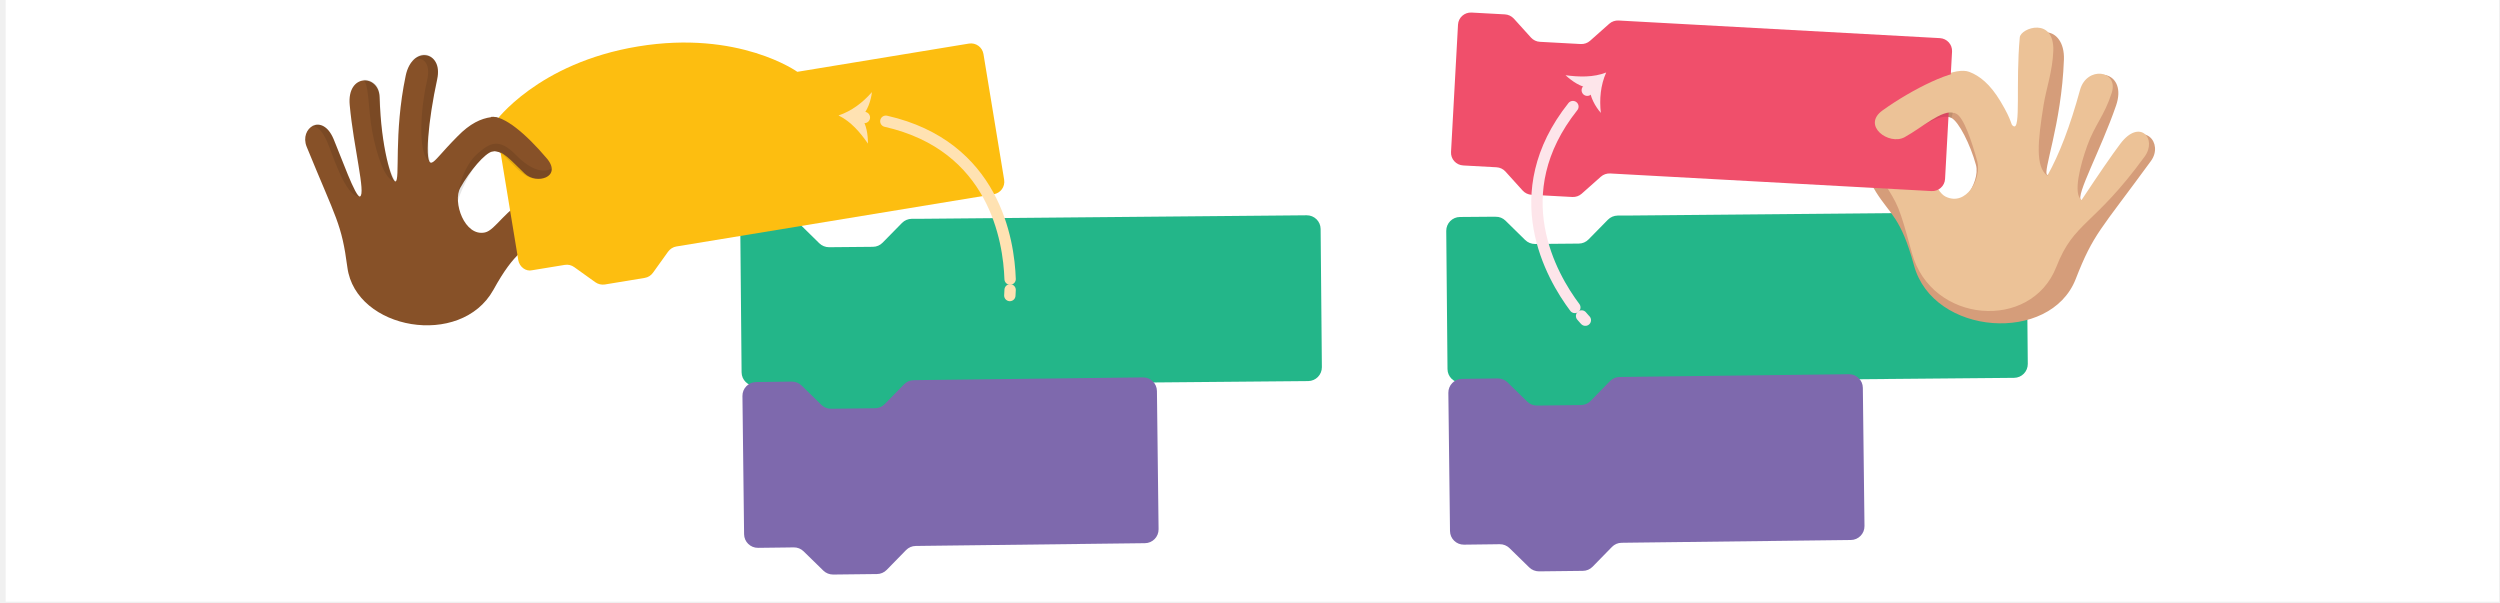
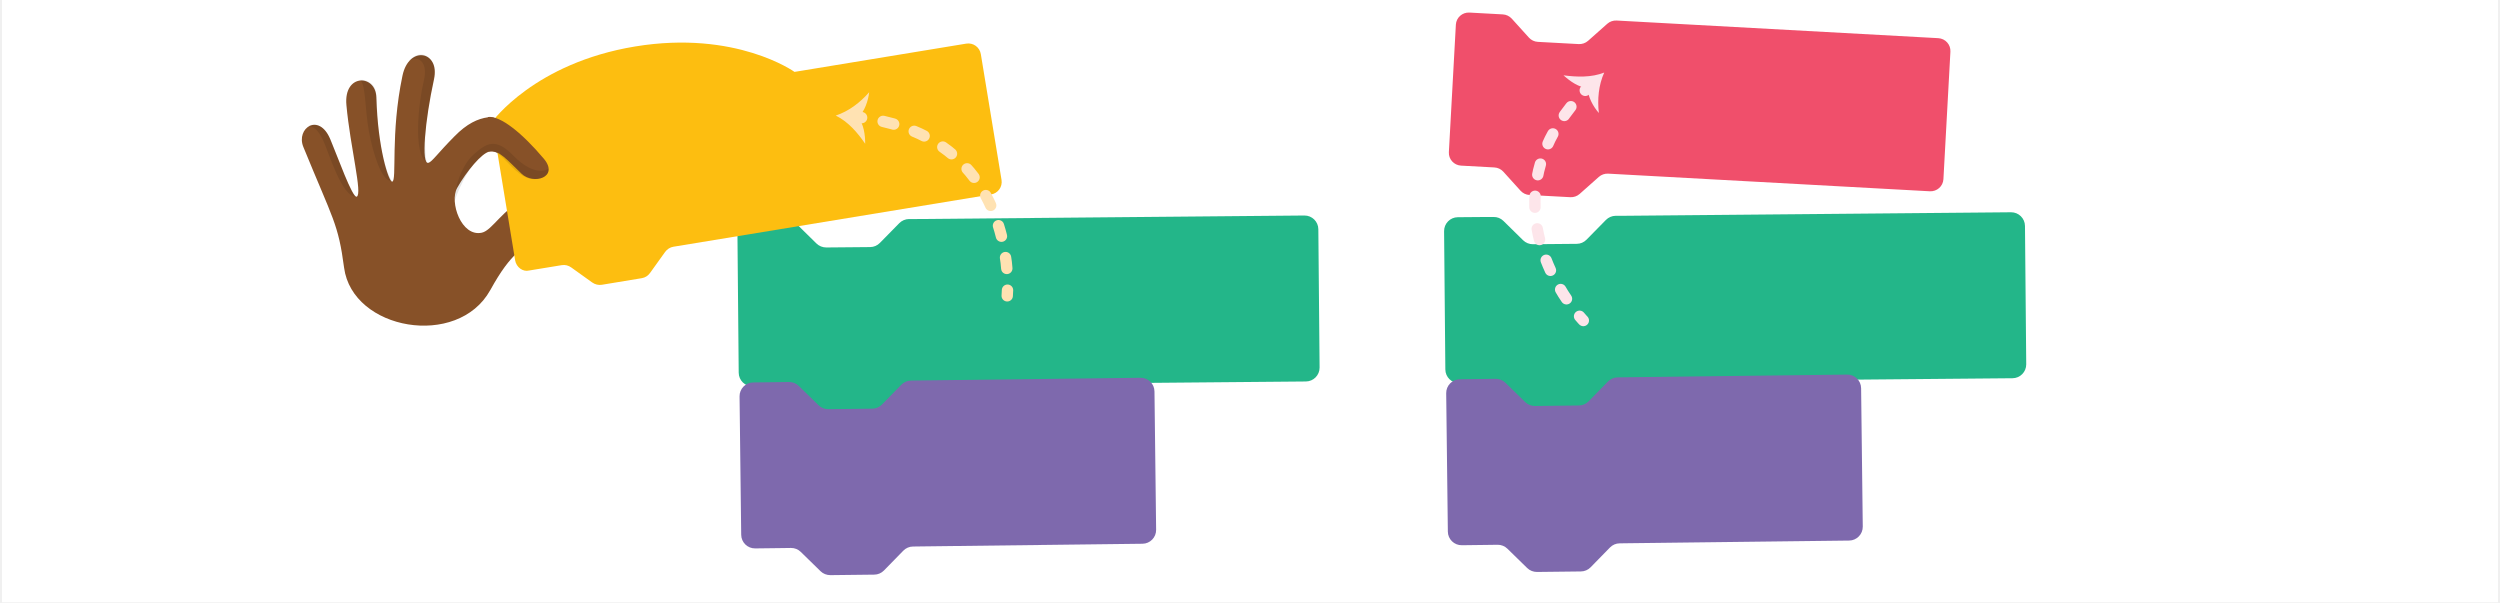
- <svg xmlns="http://www.w3.org/2000/svg" width="440" height="106" viewBox="0 0 440 106" fill="none">
-   <g clip-path="url(#clip0_1997_8733)">
-     <path d="M439.83 0H1V105.89H439.83V0Z" fill="white" />
-     <path fill-rule="evenodd" clip-rule="evenodd" d="M282.99 38.67C283.44 38.21 284.06 37.95 284.7 37.94H286.12L354.22 37.32C355.56 37.31 356.66 38.39 356.67 39.73L356.89 64.05C356.9 65.39 355.82 66.49 354.48 66.5L286.38 67.11H284.96C284.31 67.13 283.7 67.39 283.25 67.85L279.84 71.32C279.39 71.78 278.77 72.04 278.13 72.05L270.42 72.12C269.77 72.12 269.15 71.88 268.69 71.42L265.22 68.01C264.76 67.56 264.14 67.31 263.49 67.31H262.07L257.21 67.37C255.87 67.38 254.77 66.3 254.76 64.96L254.54 40.64C254.53 39.3 255.61 38.2 256.95 38.19L261.81 38.15H263.23C263.88 38.13 264.5 38.38 264.96 38.83L268.43 42.24C268.89 42.69 269.51 42.94 270.16 42.94L277.87 42.87C278.52 42.87 279.13 42.6 279.58 42.14L282.99 38.67Z" fill="#23B689" />
-     <path fill-rule="evenodd" clip-rule="evenodd" d="M283.35 67.08C283.8 66.62 284.42 66.35 285.06 66.35L286.48 66.33L325.4 65.86C326.74 65.84 327.85 66.92 327.86 68.26L328.15 92.58C328.17 93.92 327.09 95.03 325.75 95.04L286.83 95.51L285.41 95.53C284.76 95.53 284.15 95.8 283.7 96.26L280.3 99.74C279.85 100.2 279.23 100.47 278.59 100.47L270.88 100.56C270.23 100.56 269.61 100.32 269.15 99.87L265.67 96.47C265.21 96.02 264.59 95.77 263.94 95.78L262.52 95.8L257.66 95.86C256.32 95.88 255.21 94.8 255.2 93.46L254.91 69.14C254.89 67.8 255.97 66.69 257.31 66.68L262.17 66.62L263.59 66.6C264.24 66.6 264.86 66.84 265.32 67.29L268.8 70.69C269.26 71.14 269.88 71.39 270.53 71.38L278.24 71.29C278.88 71.29 279.5 71.02 279.95 70.56L283.35 67.08Z" fill="#7E69AD" />
-     <path fill-rule="evenodd" clip-rule="evenodd" d="M158.75 39.24C159.2 38.78 159.82 38.52 160.46 38.51H161.88L229.98 37.89C231.32 37.88 232.42 38.96 232.43 40.3L232.65 64.62C232.66 65.96 231.58 67.06 230.24 67.07L162.14 67.68H160.72C160.07 67.7 159.46 67.96 159.01 68.42L155.6 71.89C155.15 72.35 154.53 72.61 153.89 72.62L146.18 72.69C145.53 72.69 144.91 72.45 144.45 71.99L140.98 68.58C140.52 68.13 139.9 67.88 139.25 67.88H137.83L132.97 67.94C131.63 67.95 130.53 66.87 130.52 65.53L130.3 41.21C130.29 39.87 131.37 38.77 132.71 38.76L137.57 38.72H138.99C139.64 38.7 140.26 38.95 140.72 39.4L144.19 42.81C144.65 43.26 145.27 43.51 145.92 43.51L153.63 43.44C154.28 43.44 154.89 43.17 155.34 42.71L158.75 39.24Z" fill="#23B689" />
-     <path fill-rule="evenodd" clip-rule="evenodd" d="M159.11 67.64C159.56 67.18 160.18 66.91 160.82 66.91L162.24 66.89L201.16 66.42C202.5 66.4 203.61 67.48 203.62 68.82L203.91 93.14C203.93 94.48 202.85 95.59 201.51 95.6L162.59 96.07L161.17 96.09C160.52 96.09 159.91 96.36 159.46 96.82L156.06 100.3C155.61 100.76 154.99 101.03 154.35 101.03L146.64 101.12C145.99 101.12 145.37 100.88 144.91 100.43L141.43 97.03C140.97 96.58 140.35 96.33 139.7 96.34L138.28 96.36L133.42 96.42C132.08 96.44 130.97 95.36 130.96 94.02L130.67 69.7C130.65 68.36 131.73 67.25 133.07 67.24L137.93 67.18L139.35 67.16C140 67.16 140.62 67.4 141.08 67.85L144.56 71.25C145.02 71.7 145.64 71.95 146.29 71.94L154 71.85C154.64 71.85 155.26 71.58 155.71 71.12L159.11 67.64Z" fill="#7E69AD" />
-     <path d="M330.14 33.73C325.35 26.03 331.6 25.66 334.27 27.74C338.27 30.86 339.23 35.39 341.1 36.32C344.76 38.12 348.61 32.09 347.77 29.04C346.79 25.44 344.73 21.38 343.44 20.75C341.72 19.9 339.53 21.65 336.34 23.45C333.57 25.02 329.08 22.36 332.83 19.61C338.02 15.8 342.95 13.49 345.27 14.37C347.1 15.07 348.92 16.52 350.72 19.5C353.03 23.34 353.74 25.27 354.34 25.63C355.7 26.44 356.97 17.78 357.14 9.69C357.26 4.08 363.47 4.4 363.25 10.49C362.84 21.95 359.39 30.45 360.33 30.79C360.98 31.03 364.57 25.19 367.16 15.69C368.33 11.4 374.44 12.73 372.43 18.57C369.77 26.31 365.26 34.47 366.28 35.23C366.99 35.76 371.73 28.52 373.89 25.64C377.29 21.12 380.86 25.19 378.56 28.34C369.57 40.66 368.46 41.08 365.32 49.12C360.87 60.52 340.25 59.15 336.86 46.7C334.53 38.16 332.7 37.85 330.12 33.71L330.14 33.73Z" fill="#D59D7A" />
-     <path fill-rule="evenodd" clip-rule="evenodd" d="M331.45 32.01C326.66 24.31 332.91 23.94 335.58 26.02C339.58 29.14 340.54 33.67 342.41 34.6C346.07 36.4 348.82 31.41 347.99 28.36C347.01 24.76 345.59 20.65 344.31 20.02C342.59 19.17 340.85 19.93 337.67 21.73C334.9 23.3 330.41 20.64 334.16 17.89C339.35 14.08 344.28 11.77 346.6 12.65C348.43 13.35 350.25 14.8 352.05 17.78C354.36 21.62 353.75 21.84 354.36 22.2C355.72 23.01 354.73 14.68 355.48 6.58C355.64 4.9 361.59 2.88 361.38 8.97C361.25 12.5 360.14 15.59 359.68 18.43C358.65 24.8 358.19 29.36 360.33 30.93C362.43 27.2 364.35 22.18 366.08 15.85C367.25 11.56 372.95 12.33 371.66 16.36C370.36 20.4 368.72 21.89 367.37 25.6C366.12 29.05 364.81 34.11 366.35 35.21C369.46 30.52 371.73 27.22 373.18 25.3C376.58 20.78 379.75 24.41 377.45 27.57C368.46 39.89 365.06 38.92 361.92 46.96C357.47 58.36 339.88 56.97 336.49 44.51C334.16 35.97 334.07 36.15 331.5 32.01H331.45Z" fill="#ECC297" />
-     <path fill-rule="evenodd" clip-rule="evenodd" d="M255.38 26.76L256.61 4.33C256.68 3.09 257.75 2.14 259 2.21L264.86 2.53C265.46 2.56 266.02 2.83 266.43 3.27L269.46 6.62C269.86 7.06 270.42 7.33 271.03 7.36L278.21 7.75C278.81 7.78 279.4 7.58 279.85 7.18L283.23 4.18C283.68 3.78 284.27 3.58 284.87 3.61L341.42 6.71C342.67 6.78 343.63 7.84 343.56 9.08L342.33 31.51C342.26 32.75 341.19 33.7 339.94 33.63L283.39 30.53C282.79 30.5 282.2 30.7 281.75 31.1L278.37 34.1C277.92 34.5 277.33 34.7 276.73 34.67L269.55 34.28C268.95 34.25 268.39 33.98 267.98 33.53L264.95 30.18C264.55 29.74 263.98 29.47 263.38 29.44L257.52 29.12C256.27 29.05 255.31 27.99 255.38 26.75V26.76Z" fill="#F04F6B" />
-     <g opacity="0.1">
-       <path d="M343.46 20.77C341.73 19.91 339.23 21.69 336.05 23.44C333.29 24.96 328.77 22.3 332.5 19.63C337.66 15.92 342.82 13.61 345.15 14.5L343.45 20.78L343.46 20.77Z" fill="black" />
+ <svg xmlns="http://www.w3.org/2000/svg" width="440" height="106" id="Layer_2" viewBox="0 0 438.83 105.89">
+   <defs>
+     <mask id="mask" x="327.39" y="5.71" width="50.92" height="51.23" maskUnits="userSpaceOnUse" />
+     <mask id="mask-1" x="330.09" y="14.3" width="14.07" height="9.58" maskUnits="userSpaceOnUse" />
+   </defs>
+   <g id="Layer_1-2">
+     <g>
+       <rect width="438.83" height="105.89" fill="#fff" />
+       <g>
+         <path d="M281.99,38.67c.45-.46,1.07-.72,1.71-.73h1.42s68.1-.62,68.1-.62c1.34-.01,2.44,1.07,2.45,2.41l.22,24.32c.01,1.34-1.07,2.44-2.41,2.45l-68.1,.61h-1.42c-.65,.02-1.26,.28-1.71,.74l-3.41,3.47c-.45,.46-1.07,.72-1.71,.73l-7.71,.07c-.65,0-1.27-.24-1.73-.7l-3.47-3.41c-.46-.45-1.08-.7-1.73-.7h-1.42s-4.86,.06-4.86,.06c-1.34,.01-2.44-1.07-2.45-2.41l-.22-24.32c-.01-1.34,1.07-2.44,2.41-2.45l4.86-.04h1.42c.65-.02,1.27,.23,1.73,.68l3.47,3.41c.46,.45,1.08,.7,1.73,.7l7.71-.07c.65,0,1.26-.27,1.71-.73l3.41-3.47Z" fill="#23b689" fill-rule="evenodd" />
+         <path d="M282.35,67.08c.45-.46,1.07-.73,1.71-.73l1.42-.02,38.92-.47c1.34-.02,2.45,1.06,2.46,2.4l.29,24.32c.02,1.34-1.06,2.45-2.4,2.46l-38.92,.47-1.42,.02c-.65,0-1.26,.27-1.71,.73l-3.4,3.48c-.45,.46-1.07,.73-1.71,.73l-7.71,.09c-.65,0-1.27-.24-1.73-.69l-3.48-3.4c-.46-.45-1.08-.7-1.73-.69l-1.42,.02-4.86,.06c-1.34,.02-2.45-1.06-2.46-2.4l-.29-24.32c-.02-1.34,1.06-2.45,2.4-2.46l4.86-.06,1.42-.02c.65,0,1.27,.24,1.73,.69l3.48,3.4c.46,.45,1.08,.7,1.73,.69l7.71-.09c.64,0,1.26-.27,1.71-.73l3.4-3.48Z" fill="#7e69ad" fill-rule="evenodd" />
+         <path d="M157.75,39.24c.45-.46,1.07-.72,1.71-.73h1.42s68.1-.62,68.1-.62c1.34-.01,2.44,1.07,2.45,2.41l.22,24.32c.01,1.34-1.07,2.44-2.41,2.45l-68.1,.61h-1.42c-.65,.02-1.26,.28-1.71,.74l-3.41,3.47c-.45,.46-1.07,.72-1.71,.73l-7.71,.07c-.65,0-1.27-.24-1.73-.7l-3.47-3.41c-.46-.45-1.08-.7-1.73-.7h-1.42s-4.86,.06-4.86,.06c-1.34,.01-2.44-1.07-2.45-2.41l-.22-24.32c-.01-1.34,1.07-2.44,2.41-2.45l4.86-.04h1.42c.65-.02,1.27,.23,1.73,.68l3.47,3.41c.46,.45,1.08,.7,1.73,.7l7.71-.07c.65,0,1.26-.27,1.71-.73l3.41-3.47Z" fill="#23b689" fill-rule="evenodd" />
+         <path d="M158.11,67.64c.45-.46,1.07-.73,1.71-.73l1.42-.02,38.92-.47c1.34-.02,2.45,1.06,2.46,2.4l.29,24.32c.02,1.34-1.06,2.45-2.4,2.46l-38.92,.47-1.42,.02c-.65,0-1.26,.27-1.71,.73l-3.4,3.48c-.45,.46-1.07,.73-1.71,.73l-7.71,.09c-.65,0-1.27-.24-1.73-.69l-3.48-3.4c-.46-.45-1.08-.7-1.73-.69l-1.42,.02-4.86,.06c-1.34,.02-2.45-1.06-2.46-2.4l-.29-24.32c-.02-1.34,1.06-2.45,2.4-2.46l4.86-.06,1.42-.02c.65,0,1.27,.24,1.73,.69l3.48,3.4c.46,.45,1.08,.7,1.73,.69l7.71-.09c.64,0,1.26-.27,1.71-.73l3.4-3.48Z" fill="#7e69ad" fill-rule="evenodd" />
+         <g>
+           <g mask="url(#mask)">
+             <g>
+               <path d="M329.14,33.73c-4.79-7.7,1.46-8.07,4.13-5.99,4,3.12,4.96,7.65,6.83,8.58,3.66,1.8,7.51-4.23,6.67-7.28-.98-3.6-3.04-7.66-4.33-8.29-1.72-.85-3.91,.9-7.1,2.7-2.77,1.57-7.26-1.09-3.51-3.84,5.19-3.81,10.12-6.12,12.44-5.24,1.83,.7,3.65,2.15,5.45,5.13,2.31,3.84,3.02,5.77,3.62,6.13,1.36,.81,2.63-7.85,2.8-15.94,.12-5.61,6.33-5.29,6.11,.8-.41,11.46-3.86,19.96-2.92,20.3,.65,.24,4.24-5.6,6.83-15.1,1.17-4.29,7.28-2.96,5.27,2.88-2.66,7.74-7.17,15.9-6.15,16.66,.71,.53,5.45-6.71,7.61-9.59,3.4-4.52,6.97-.45,4.67,2.7-8.99,12.32-10.1,12.74-13.24,20.78-4.45,11.4-25.07,10.03-28.46-2.42-2.33-8.54-4.16-8.85-6.74-12.99Z" fill="#d59d7a" />
+               <path d="M330.45,32.01c-4.79-7.7,1.46-8.07,4.13-5.99,4,3.12,4.96,7.65,6.83,8.58,3.66,1.8,6.41-3.19,5.58-6.24-.98-3.6-2.4-7.71-3.68-8.34-1.72-.85-3.46-.09-6.64,1.71-2.77,1.57-7.26-1.09-3.51-3.84,5.19-3.81,10.12-6.12,12.44-5.24,1.83,.7,3.65,2.15,5.45,5.13,2.31,3.84,1.7,4.06,2.31,4.42,1.36,.81,.37-7.52,1.12-15.62,.16-1.68,6.11-3.7,5.9,2.39-.13,3.53-1.24,6.62-1.7,9.46-1.03,6.37-1.49,10.93,.65,12.5,2.1-3.73,4.02-8.75,5.75-15.08,1.17-4.29,6.87-3.52,5.58,.51-1.3,4.04-2.94,5.53-4.29,9.24-1.25,3.45-2.56,8.51-1.02,9.61,3.11-4.69,5.38-7.99,6.83-9.91,3.4-4.52,6.57-.89,4.27,2.27-8.99,12.32-12.39,11.35-15.53,19.39-4.45,11.4-22.04,10.01-25.43-2.45-2.33-8.54-2.42-8.36-4.99-12.5Z" fill="#ecc297" fill-rule="evenodd" />
+             </g>
+           </g>
+           <path d="M254.38,26.76l1.23-22.43c.07-1.24,1.14-2.19,2.39-2.12l5.86,.32c.6,.03,1.16,.3,1.57,.74l3.03,3.35c.4,.44,.96,.71,1.57,.74l7.18,.39c.6,.03,1.19-.17,1.64-.57l3.38-3c.45-.4,1.04-.6,1.64-.57l56.55,3.1c1.25,.07,2.21,1.13,2.14,2.37l-1.23,22.43c-.07,1.24-1.14,2.19-2.39,2.12l-56.55-3.1c-.6-.03-1.19,.17-1.64,.57l-3.38,3c-.45,.4-1.04,.6-1.64,.57l-7.18-.39c-.6-.03-1.16-.3-1.57-.75l-3.03-3.35c-.4-.44-.97-.71-1.57-.74l-5.86-.32c-1.25-.07-2.21-1.13-2.14-2.37Z" fill="#f04f6b" fill-rule="evenodd" />
+           <g mask="url(#mask-1)">
+             <g>
+               <g opacity=".1">
+                 <path d="M342.46,20.77c-1.73-.86-4.23,.92-7.41,2.67-2.76,1.52-7.28-1.14-3.55-3.81,5.16-3.71,10.32-6.02,12.65-5.13l-1.7,6.28Z" />
+               </g>
+               <path d="M342.91,19.87c-2.09-.65-5.52,2.52-8.69,4.27-2.76,1.52-7.62-2.04-3.89-4.71,5.16-3.71,12.8-7.52,15.13-6.63l-2.54,7.07Z" fill="#ecc297" fill-rule="evenodd" />
+             </g>
+           </g>
+         </g>
+         <g>
+           <path d="M85.83,51.03c3.89-7.07,5.59-6.91,8.75-10.03,5.92-5.78,.45-7.43-2.34-6.19-4.21,1.87-6.03,5.7-7.88,6.1-3.6,.79-5.74-5.39-4.34-7.87,1.67-2.97,4.34-6.11,5.63-6.37,1.7-.38,3.26,1.62,5.7,3.92,2.1,2.01,6.63,.63,3.94-2.61-3.78-4.48-7.63-7.63-9.85-7.36-1.78,.24-3.7,1.1-5.92,3.38-2.86,2.88-3.93,4.47-4.54,4.62-1.35,.42-.6-7.51,.97-14.68,1.09-4.99-4.43-6.04-5.55-.61-2.15,10.22-.93,18.51-1.8,18.6-.63,.05-2.53-5.86-2.79-14.85-.13-4.05-5.79-4.2-5.26,1.41,.68,7.44,2.86,15.62,1.81,16.09-.73,.32-3.38-7.1-4.66-10.13-2-4.72-6.05-1.9-4.73,1.37,5.26,12.87,6.14,13.47,7.17,21.25,1.47,11,19.96,14.24,25.68,3.97Z" fill="#875128" />
+           <path d="M90.21,45.75l-4.01-24.37s7.39-10.29,25.11-13.21c17.73-2.92,28.02,4.47,28.02,4.47l30.2-4.97c1.24-.2,2.36,.64,2.56,1.84l3.64,22.12c.2,1.24-.64,2.36-1.84,2.56l-55.85,9.19c-.57,.09-1.11,.43-1.47,.93l-2.63,3.67c-.36,.5-.85,.83-1.47,.93l-7.02,1.16c-.57,.09-1.19-.05-1.69-.41l-3.67-2.63c-.5-.36-1.07-.51-1.69-.41l-5.73,.94c-1.08,.28-2.25-.56-2.46-1.8Z" fill="#fdbe10" />
+           <path d="M85.64,26.62c1.7-.38,3.26,1.62,5.7,3.92,2.1,2.01,6.63,.63,3.94-2.61-3.78-4.48-7.63-7.63-9.85-7.36" fill="#875128" />
+           <g opacity=".1">
+             <path d="M79.6,35.27c-.15-2.13,1.22-6.29,3.37-8.16,2.15-1.87,3.77-3.02,6.91,.24,3.95,4.01,6.17,2.32,6.17,2.32,0,0,.32,1.32-1.68,1.75-4.26,.95-6.51-6.19-9.2-4.62-3.53,2.1-5.57,8.47-5.57,8.47Z" />
+           </g>
+           <g opacity=".1">
+             <path d="M53.71,22.26c1.11-.13,1.86,.58,2.76,2.44,.8,1.59,3.31,10.25,5.84,9.84,0,0,.76-.13,0,0,0,0-.41,.51-2.16-3.87-1.75-4.37-2.52-6.99-3.57-7.95-1.04-.96-1.94-1.05-2.87-.46Z" />
+           </g>
+           <g opacity=".1">
+             <path d="M62.73,14.1c1.24-.2,1.03,5.08,1.78,9.03,.75,3.95,2.23,8.81,4.03,8.71,0,0-1.34-1.89-2.19-7.64-.85-5.75,.11-8.31-1.47-9.52-1.18-.93-2.16-.58-2.16-.58Z" />
+           </g>
+           <g opacity=".1">
+             <path d="M71.54,10.69c1.46-.98,3.49,.02,2.6,3.6-.88,3.58-1.92,12.78,.53,14.24,0,0-.67-2.59,.06-8.01,.81-6.12,1.83-7.96,1.05-9.4-.72-1.4-2.31-2.42-4.24-.43Z" />
+           </g>
+         </g>
+         <g>
+           <path d="M150.14,20.56c.34,.04,.67,.07,.99,.12" fill="none" stroke="#ffe2b2" stroke-linecap="round" stroke-miterlimit="10" stroke-width="2" />
+           <path d="M154.91,21.34c19.11,4.34,21.64,20.99,21.87,27.78" fill="none" stroke="#ffe2b2" stroke-dasharray="0 0 1.92 3.83" stroke-linecap="round" stroke-miterlimit="10" stroke-width="2" />
+           <path d="M176.78,51.02c-.02,.64-.05,.99-.05,.99" fill="none" stroke="#ffe2b2" stroke-linecap="round" stroke-miterlimit="10" stroke-width="2" />
+           <path d="M150.53,20.62c1.12-.96,1.78-2.98,1.93-4.41-1.58,1.81-3.56,3.34-5.88,4.11,2.18,1.07,3.82,2.98,5.18,4.96,0-1.54-.24-3.43-1.23-4.65Z" fill="#ffe2b2" />
+         </g>
+         <g>
+           <path d="M279.06,15.17c-.24,.24-.47,.47-.7,.71" fill="none" stroke="#fde5ea" stroke-linecap="round" stroke-miterlimit="10" stroke-width="2" />
+           <path d="M275.83,18.76c-12.19,15.35-3.74,29.92,.34,35.35" fill="none" stroke="#fde5ea" stroke-dasharray="0 0 1.92 3.83" stroke-linecap="round" stroke-miterlimit="10" stroke-width="2" />
+           <path d="M277.36,55.61c.41,.49,.66,.74,.66,.74" fill="none" stroke="#fde5ea" stroke-linecap="round" stroke-miterlimit="10" stroke-width="2" />
+           <path d="M278.8,15.47c-.05,1.48,1,3.33,1.95,4.4-.27-2.38-.06-4.88,.94-7.11-2.26,.88-4.78,.8-7.16,.48,1.14,1.04,2.69,2.14,4.26,2.23Z" fill="#fde5ea" />
+         </g>
+       </g>
    </g>
-     <path fill-rule="evenodd" clip-rule="evenodd" d="M343.91 19.87C341.82 19.22 338.39 22.39 335.22 24.14C332.46 25.66 327.6 22.1 331.33 19.43C336.49 15.72 344.13 11.91 346.46 12.8L343.92 19.87H343.91Z" fill="#ECC297" />
-     <path d="M86.83 51.03C90.72 43.96 92.42 44.12 95.58 41C101.5 35.22 96.03 33.57 93.24 34.81C89.03 36.68 87.21 40.51 85.36 40.91C81.76 41.7 79.62 35.52 81.02 33.04C82.69 30.07 85.36 26.93 86.65 26.67C88.35 26.29 89.91 28.29 92.35 30.59C94.45 32.6 98.98 31.22 96.29 27.98C92.51 23.5 88.66 20.35 86.44 20.62C84.66 20.86 82.74 21.72 80.52 24C77.66 26.88 76.59 28.47 75.98 28.62C74.63 29.04 75.38 21.11 76.95 13.94C78.04 8.95 72.52 7.9 71.4 13.33C69.25 23.55 70.47 31.84 69.6 31.93C68.97 31.98 67.07 26.07 66.81 17.08C66.68 13.03 61.02 12.88 61.55 18.49C62.23 25.93 64.41 34.11 63.36 34.58C62.63 34.9 59.98 27.48 58.7 24.45C56.7 19.73 52.65 22.55 53.97 25.82C59.23 38.69 60.11 39.29 61.14 47.07C62.61 58.07 81.1 61.31 86.82 51.04L86.83 51.03Z" fill="#875128" />
-     <path d="M91.21 45.75L87.2 21.38C87.2 21.38 94.59 11.09 112.31 8.17C130.04 5.25 140.33 12.64 140.33 12.64L170.53 7.67C171.77 7.47 172.89 8.31 173.09 9.51L176.73 31.63C176.93 32.87 176.09 33.99 174.89 34.19L119.04 43.38C118.47 43.47 117.93 43.81 117.57 44.31L114.94 47.98C114.58 48.48 114.09 48.81 113.47 48.91L106.45 50.07C105.88 50.16 105.26 50.02 104.76 49.66L101.09 47.03C100.59 46.67 100.02 46.52 99.4 46.62L93.67 47.56C92.59 47.84 91.42 47 91.21 45.76V45.75Z" fill="#FDBE10" />
-     <path d="M86.64 26.62C88.34 26.24 89.9 28.24 92.34 30.54C94.44 32.55 98.97 31.17 96.28 27.93C92.5 23.45 88.65 20.3 86.43 20.57" fill="#875128" />
-     <g opacity="0.1">
-       <path d="M80.6 35.27C80.45 33.14 81.82 28.98 83.97 27.11C86.12 25.24 87.74 24.09 90.88 27.35C94.83 31.36 97.05 29.67 97.05 29.67C97.05 29.67 97.37 30.99 95.37 31.42C91.11 32.37 88.86 25.23 86.17 26.8C82.64 28.9 80.6 35.27 80.6 35.27Z" fill="black" />
-     </g>
-     <g opacity="0.1">
-       <path d="M54.71 22.26C55.82 22.13 56.57 22.84 57.47 24.7C58.27 26.29 60.78 34.95 63.31 34.54C63.31 34.54 62.9 35.05 61.15 30.67C59.4 26.3 58.63 23.68 57.58 22.72C56.54 21.76 55.64 21.67 54.71 22.26Z" fill="black" />
-     </g>
-     <g opacity="0.1">
-       <path d="M63.73 14.1C64.97 13.9 64.76 19.18 65.51 23.13C66.26 27.08 67.74 31.94 69.54 31.84C69.54 31.84 68.2 29.95 67.35 24.2C66.5 18.45 67.46 15.89 65.88 14.68C64.7 13.75 63.72 14.1 63.72 14.1H63.73Z" fill="black" />
-     </g>
-     <g opacity="0.1">
-       <path d="M72.54 10.69C74 9.71 76.03 10.71 75.14 14.29C74.26 17.87 73.22 27.07 75.67 28.53C75.67 28.53 75 25.94 75.73 20.52C76.54 14.4 77.56 12.56 76.78 11.12C76.06 9.72 74.47 8.7 72.54 10.69Z" fill="black" />
-     </g>
-     <path d="M151.14 20.56C151.48 20.6 151.81 20.63 152.13 20.68" stroke="#FFE2B2" stroke-width="2" stroke-miterlimit="10" stroke-linecap="round" />
-     <path d="M155.91 21.34C175.02 25.68 177.55 42.33 177.78 49.12" stroke="#FFE2B2" stroke-width="2" stroke-miterlimit="10" stroke-linecap="round" />
-     <path d="M177.78 51.02C177.76 51.66 177.73 52.01 177.73 52.01" stroke="#FFE2B2" stroke-width="2" stroke-miterlimit="10" stroke-linecap="round" />
-     <path d="M151.53 20.62C152.65 19.66 153.31 17.64 153.46 16.21C151.88 18.02 149.9 19.55 147.58 20.32C149.76 21.39 151.4 23.3 152.76 25.28C152.76 23.74 152.52 21.85 151.53 20.63V20.62Z" fill="#FFE2B2" />
-     <path d="M280.06 15.17C279.82 15.41 279.59 15.64 279.36 15.88" stroke="#FDE5EA" stroke-width="2" stroke-miterlimit="10" stroke-linecap="round" />
-     <path d="M276.83 18.76C264.64 34.11 273.09 48.68 277.17 54.11" stroke="#FDE5EA" stroke-width="2" stroke-miterlimit="10" stroke-linecap="round" />
-     <path d="M278.36 55.61C278.77 56.1 279.02 56.35 279.02 56.35" stroke="#FDE5EA" stroke-width="2" stroke-miterlimit="10" stroke-linecap="round" />
-     <path d="M279.8 15.47C279.75 16.95 280.8 18.8 281.75 19.87C281.48 17.49 281.69 14.99 282.69 12.76C280.43 13.64 277.91 13.56 275.53 13.24C276.67 14.28 278.22 15.38 279.79 15.47H279.8Z" fill="#FDE5EA" />
  </g>
-   <defs>
-     <clipPath id="clip0_1997_8733">
-       <rect width="438.83" height="105.89" fill="white" transform="translate(1)" />
-     </clipPath>
-   </defs>
</svg>
